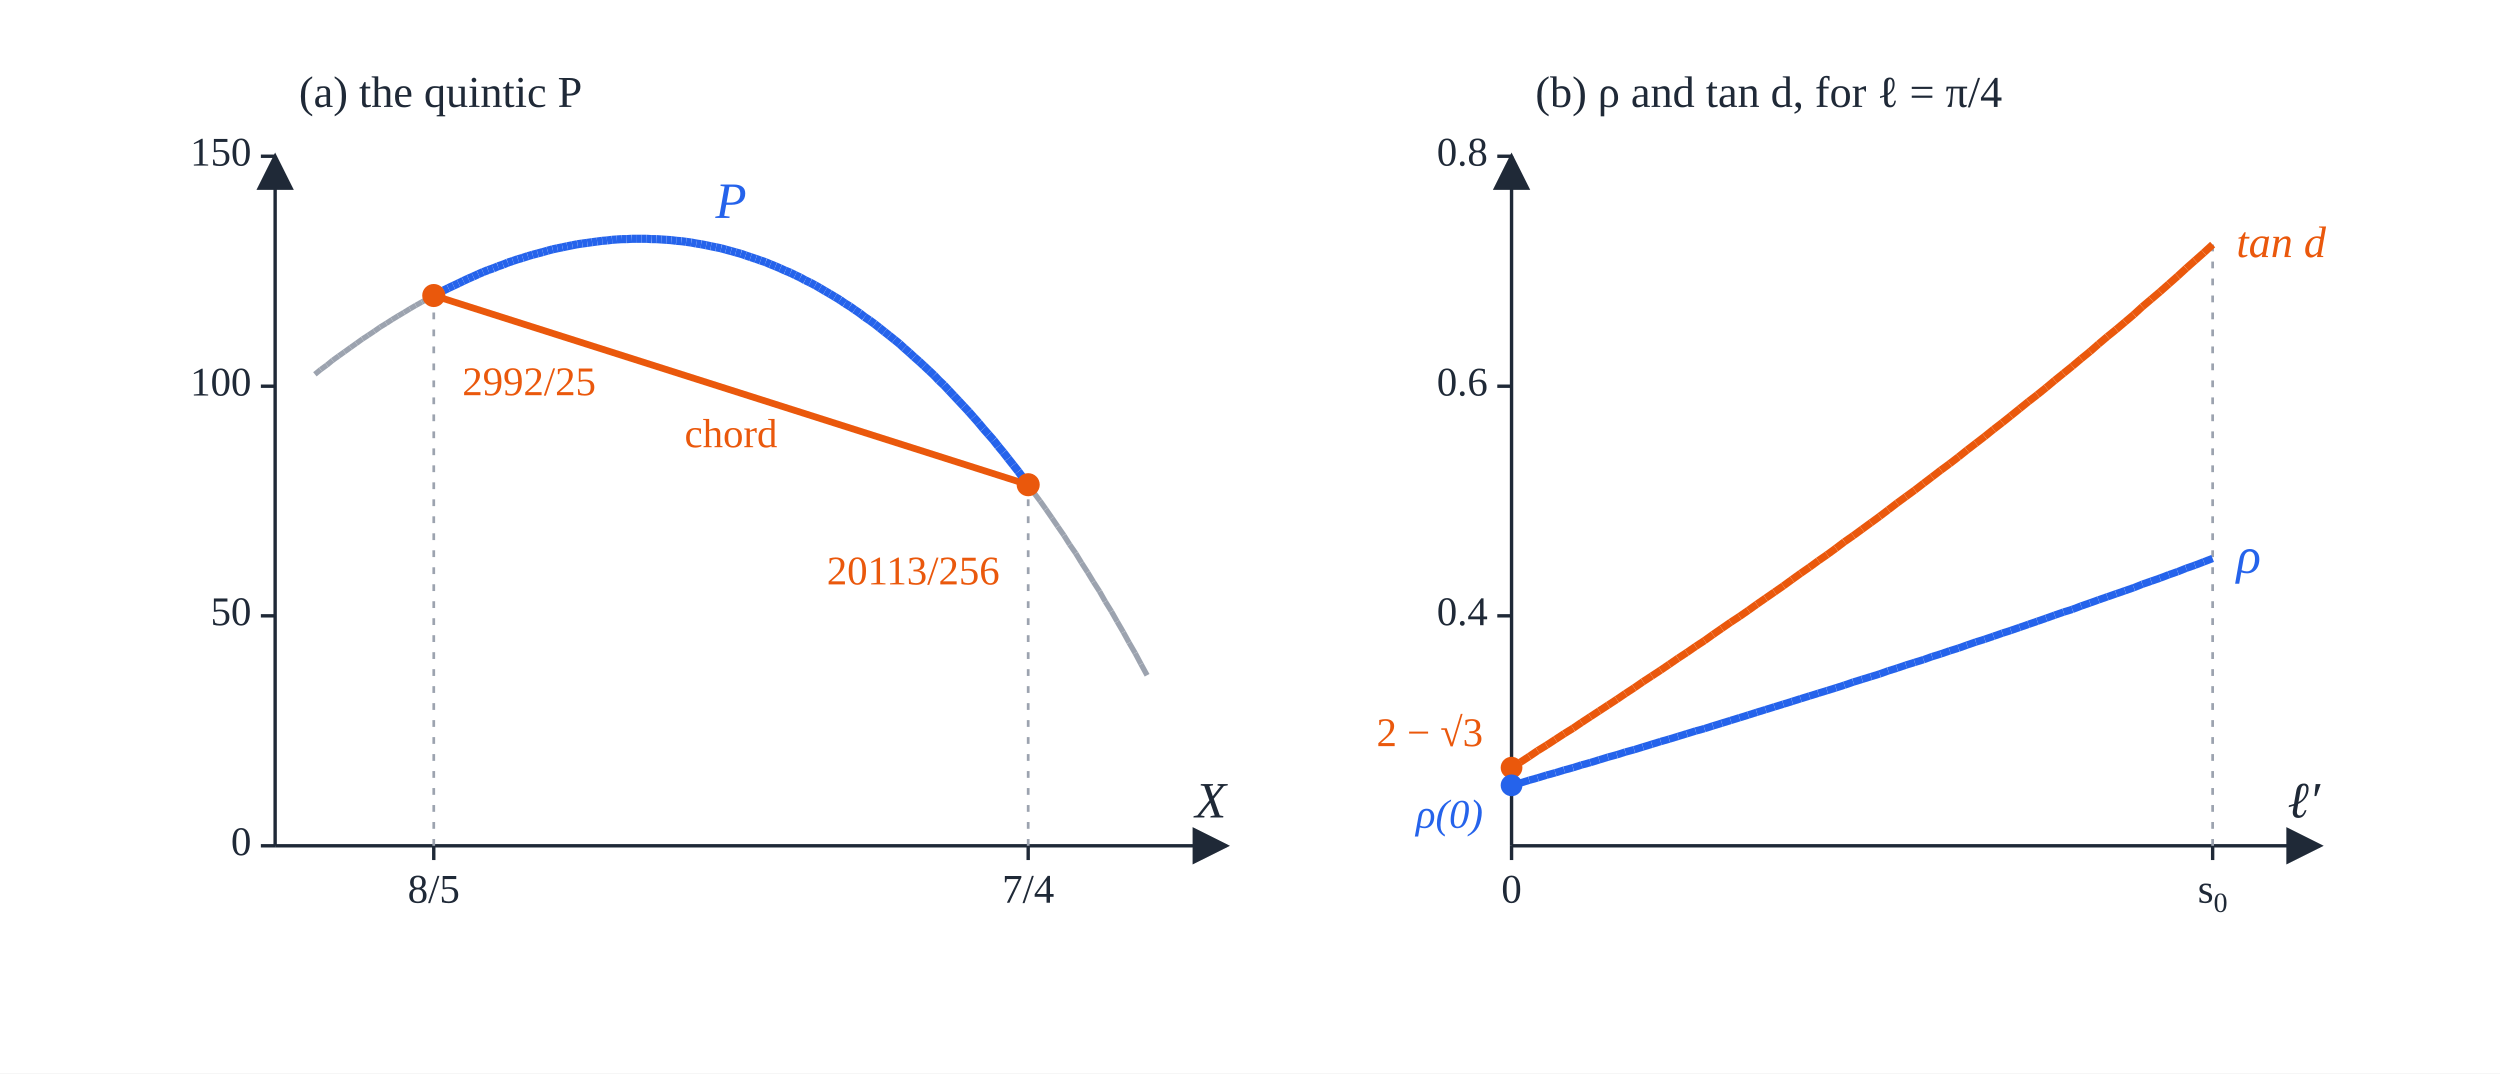
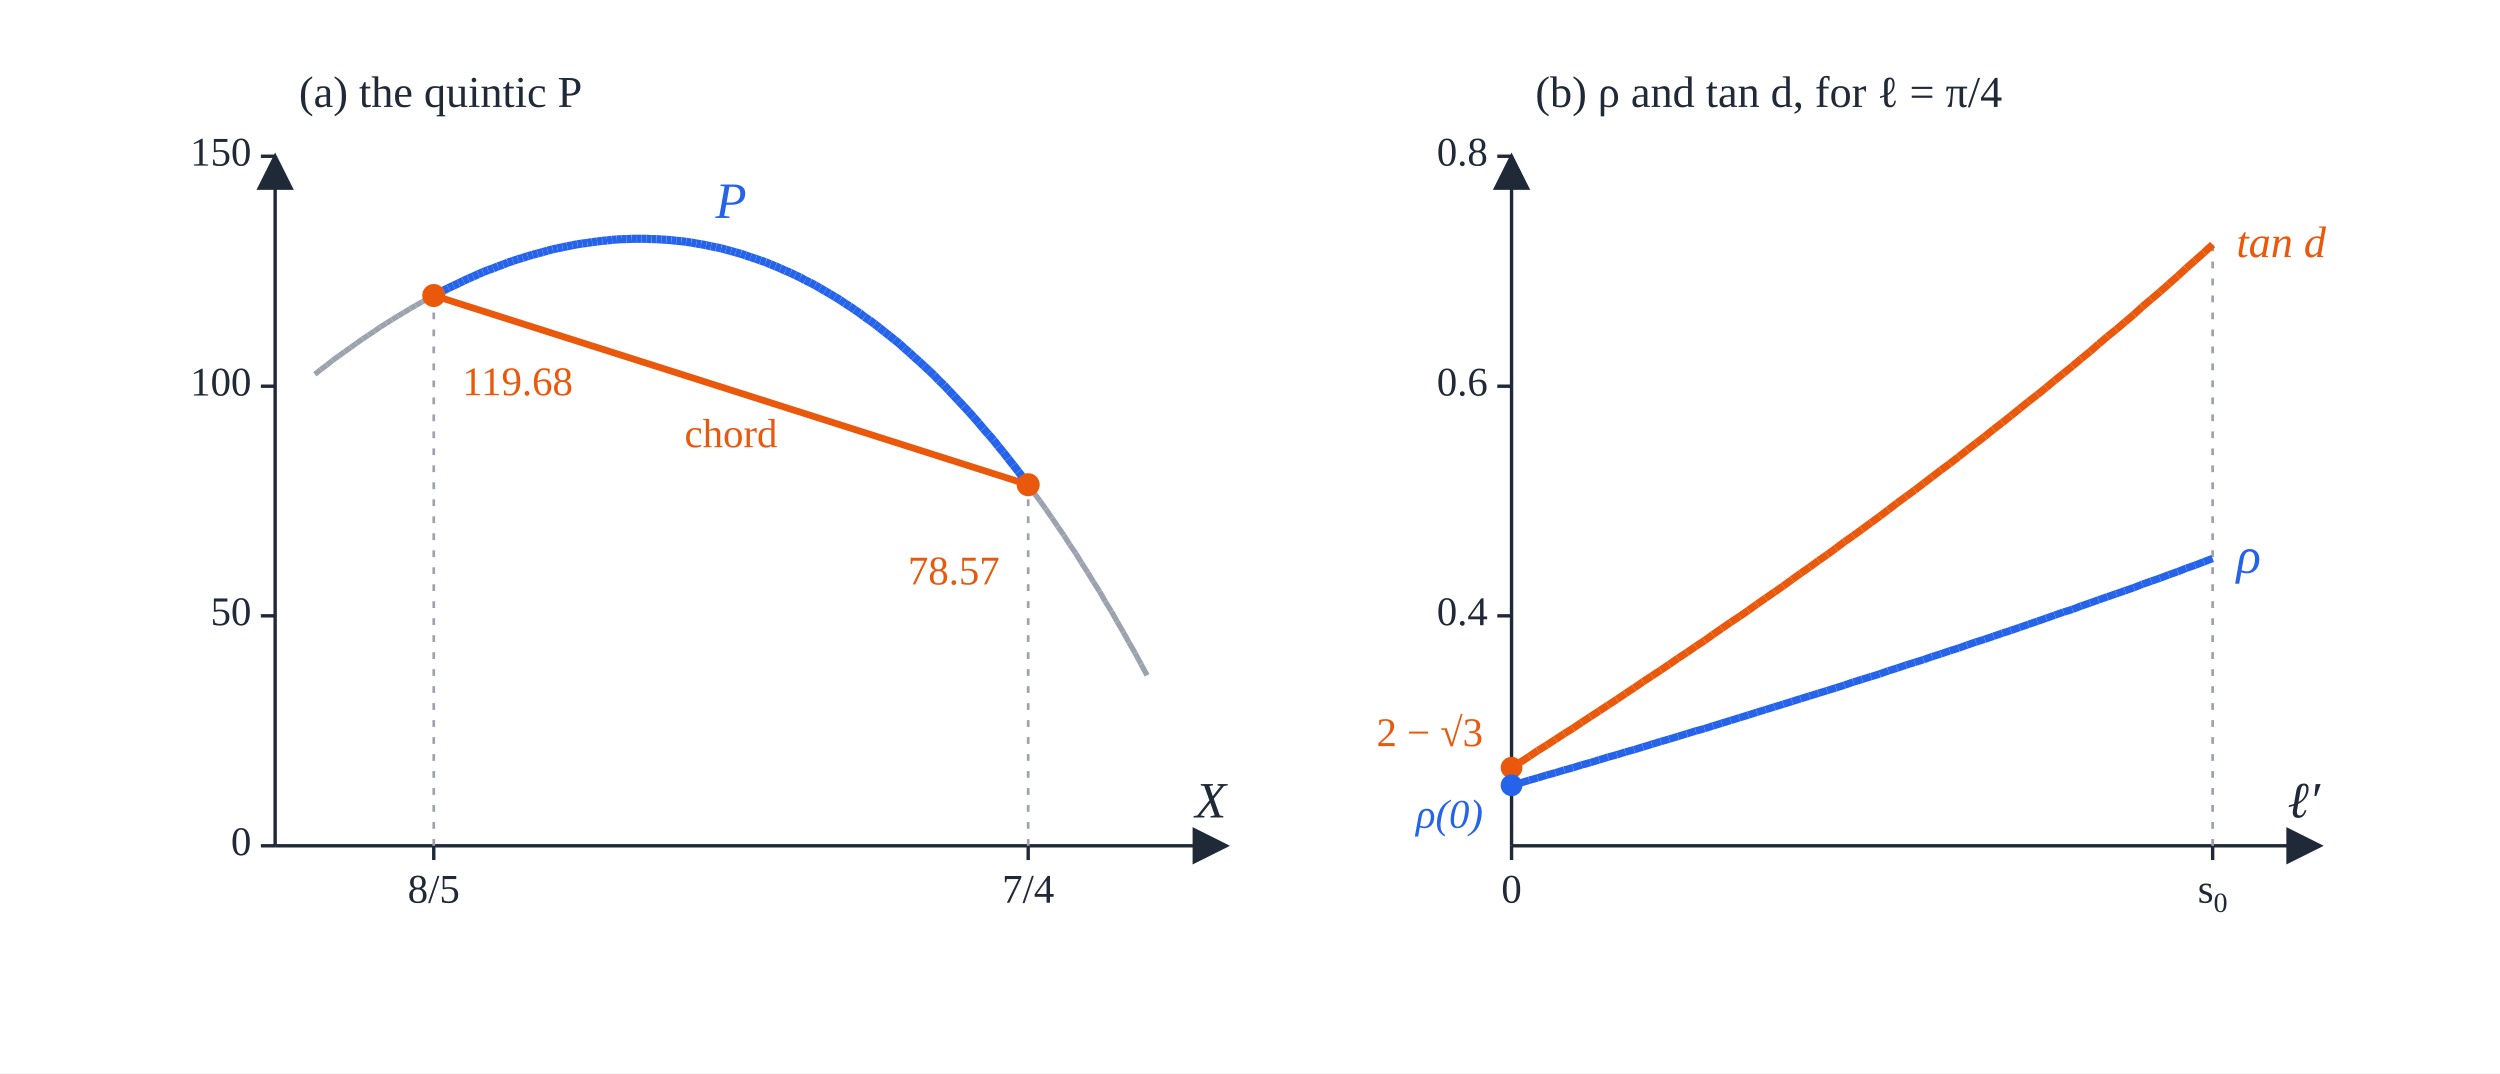
- <svg xmlns="http://www.w3.org/2000/svg" width="736" height="316" viewBox="0 0 736 316" role="img" aria-label="Left: the quintic P on [8/5, 7/4], concave and above its chord through the positive end values 2992/25 and 20113/256. Right: for the source label pi/4, the ratio rho on [0, s0] below tan d with d = pi/12 + l′; at 0 it starts at rho(0), just below 2 - root 3 = tan(pi/12)">
+ <svg xmlns="http://www.w3.org/2000/svg" width="736" height="316" viewBox="0 0 736 316" role="img" aria-label="Left: the quintic P on [8/5, 7/4], concave and above its chord through the positive end values 119.68 and about 78.57. Right: for the source label pi/4, the ratio rho on [0, s0] below tan d with d = pi/12 + l′; at 0 it starts at rho(0), just below 2 - root 3 = tan(pi/12)">
  <defs>
    <marker id="arrow" viewBox="0 0 10 10" refX="9" refY="5" markerUnits="userSpaceOnUse" markerWidth="11" markerHeight="11" orient="auto-start-reverse">
      <path d="M 0 0 L 10 5 L 0 10 z" fill="#1f2937" />
    </marker>
  </defs>
  <rect width="100%" height="100%" fill="#ffffff" />
  <line x1="81.0" y1="249.0" x2="361.0" y2="249.0" stroke="#1f2937" stroke-width="1" marker-end="url(#arrow)" />
  <line x1="81.0" y1="249.0" x2="81.0" y2="46.0" stroke="#1f2937" stroke-width="1" marker-end="url(#arrow)" />
  <line x1="127.7" y1="249.0" x2="127.7" y2="253.2" stroke="#1f2937" stroke-width="1" />
  <text x="127.7" y="263.0" font-size="12" font-family="Georgia, 'Times New Roman', serif" fill="#1f2937" text-anchor="middle" dominant-baseline="middle">8/5</text>
  <line x1="302.7" y1="249.0" x2="302.7" y2="253.2" stroke="#1f2937" stroke-width="1" />
  <text x="302.7" y="263.0" font-size="12" font-family="Georgia, 'Times New Roman', serif" fill="#1f2937" text-anchor="middle" dominant-baseline="middle">7/4</text>
  <line x1="81.0" y1="249.0" x2="76.8" y2="249.0" stroke="#1f2937" stroke-width="1" />
  <text x="74.0" y="249.0" font-size="12" font-family="Georgia, 'Times New Roman', serif" fill="#1f2937" text-anchor="end" dominant-baseline="middle">0</text>
  <line x1="81.0" y1="181.3" x2="76.8" y2="181.3" stroke="#1f2937" stroke-width="1" />
  <text x="74.0" y="181.3" font-size="12" font-family="Georgia, 'Times New Roman', serif" fill="#1f2937" text-anchor="end" dominant-baseline="middle">50</text>
  <line x1="81.0" y1="113.7" x2="76.8" y2="113.7" stroke="#1f2937" stroke-width="1" />
  <text x="74.0" y="113.7" font-size="12" font-family="Georgia, 'Times New Roman', serif" fill="#1f2937" text-anchor="end" dominant-baseline="middle">100</text>
  <line x1="81.0" y1="46.0" x2="76.8" y2="46.0" stroke="#1f2937" stroke-width="1" />
  <text x="74.0" y="46.0" font-size="12" font-family="Georgia, 'Times New Roman', serif" fill="#1f2937" text-anchor="end" dominant-baseline="middle">150</text>
  <text x="361.0" y="236.4" font-size="15" font-family="Georgia, 'Times New Roman', serif" fill="#1f2937" text-anchor="end" dominant-baseline="middle" font-style="italic">X</text>
  <line x1="127.7" y1="249.0" x2="127.7" y2="87.0" stroke="#9ca3af" stroke-width="0.8" stroke-dasharray="2 3" />
  <line x1="302.7" y1="249.0" x2="302.7" y2="142.7" stroke="#9ca3af" stroke-width="0.8" stroke-dasharray="2 3" />
  <line x1="92.7" y1="110.2" x2="94.4" y2="108.8" stroke="#9ca3af" stroke-width="1.6" />
  <line x1="94.4" y1="108.8" x2="96.2" y2="107.5" stroke="#9ca3af" stroke-width="1.6" />
  <line x1="96.2" y1="107.5" x2="97.9" y2="106.1" stroke="#9ca3af" stroke-width="1.6" />
  <line x1="97.9" y1="106.1" x2="99.7" y2="104.8" stroke="#9ca3af" stroke-width="1.6" />
  <line x1="99.7" y1="104.8" x2="101.4" y2="103.6" stroke="#9ca3af" stroke-width="1.6" />
  <line x1="101.4" y1="103.6" x2="103.2" y2="102.3" stroke="#9ca3af" stroke-width="1.6" />
  <line x1="103.2" y1="102.3" x2="104.9" y2="101.1" stroke="#9ca3af" stroke-width="1.6" />
  <line x1="104.9" y1="101.1" x2="106.7" y2="99.8" stroke="#9ca3af" stroke-width="1.6" />
  <line x1="106.7" y1="99.8" x2="108.4" y2="98.7" stroke="#9ca3af" stroke-width="1.6" />
  <line x1="108.4" y1="98.7" x2="110.2" y2="97.5" stroke="#9ca3af" stroke-width="1.6" />
  <line x1="110.2" y1="97.5" x2="111.9" y2="96.3" stroke="#9ca3af" stroke-width="1.6" />
  <line x1="111.9" y1="96.3" x2="113.7" y2="95.2" stroke="#9ca3af" stroke-width="1.6" />
  <line x1="113.7" y1="95.2" x2="115.4" y2="94.1" stroke="#9ca3af" stroke-width="1.6" />
  <line x1="115.4" y1="94.1" x2="117.2" y2="93.0" stroke="#9ca3af" stroke-width="1.6" />
  <line x1="117.2" y1="93.0" x2="118.9" y2="92.0" stroke="#9ca3af" stroke-width="1.6" />
  <line x1="118.9" y1="92.0" x2="120.7" y2="90.9" stroke="#9ca3af" stroke-width="1.6" />
  <line x1="120.7" y1="90.9" x2="122.4" y2="89.9" stroke="#9ca3af" stroke-width="1.6" />
  <line x1="122.4" y1="89.9" x2="124.2" y2="88.9" stroke="#9ca3af" stroke-width="1.6" />
  <line x1="124.2" y1="88.9" x2="125.9" y2="88.0" stroke="#9ca3af" stroke-width="1.6" />
  <line x1="125.9" y1="88.0" x2="127.7" y2="87.0" stroke="#9ca3af" stroke-width="1.6" />
  <line x1="302.7" y1="142.7" x2="304.4" y2="145.1" stroke="#9ca3af" stroke-width="1.6" />
  <line x1="304.4" y1="145.1" x2="306.2" y2="147.5" stroke="#9ca3af" stroke-width="1.6" />
  <line x1="306.2" y1="147.5" x2="307.9" y2="149.9" stroke="#9ca3af" stroke-width="1.6" />
  <line x1="307.9" y1="149.9" x2="309.7" y2="152.5" stroke="#9ca3af" stroke-width="1.6" />
  <line x1="309.7" y1="152.5" x2="311.4" y2="155.0" stroke="#9ca3af" stroke-width="1.6" />
  <line x1="311.4" y1="155.0" x2="313.2" y2="157.6" stroke="#9ca3af" stroke-width="1.6" />
  <line x1="313.2" y1="157.6" x2="314.9" y2="160.3" stroke="#9ca3af" stroke-width="1.6" />
  <line x1="314.9" y1="160.3" x2="316.7" y2="162.9" stroke="#9ca3af" stroke-width="1.6" />
  <line x1="316.7" y1="162.9" x2="318.4" y2="165.7" stroke="#9ca3af" stroke-width="1.6" />
  <line x1="318.4" y1="165.7" x2="320.2" y2="168.5" stroke="#9ca3af" stroke-width="1.6" />
  <line x1="320.2" y1="168.5" x2="321.9" y2="171.3" stroke="#9ca3af" stroke-width="1.6" />
  <line x1="321.9" y1="171.3" x2="323.7" y2="174.1" stroke="#9ca3af" stroke-width="1.6" />
  <line x1="323.7" y1="174.1" x2="325.4" y2="177.1" stroke="#9ca3af" stroke-width="1.6" />
  <line x1="325.4" y1="177.1" x2="327.2" y2="180.0" stroke="#9ca3af" stroke-width="1.6" />
  <line x1="327.2" y1="180.0" x2="328.9" y2="183.0" stroke="#9ca3af" stroke-width="1.6" />
  <line x1="328.9" y1="183.0" x2="330.7" y2="186.1" stroke="#9ca3af" stroke-width="1.6" />
  <line x1="330.7" y1="186.1" x2="332.4" y2="189.2" stroke="#9ca3af" stroke-width="1.6" />
  <line x1="332.4" y1="189.2" x2="334.2" y2="192.3" stroke="#9ca3af" stroke-width="1.6" />
  <line x1="334.2" y1="192.3" x2="335.9" y2="195.5" stroke="#9ca3af" stroke-width="1.6" />
  <line x1="335.9" y1="195.5" x2="337.7" y2="198.8" stroke="#9ca3af" stroke-width="1.6" />
  <line x1="127.7" y1="87.0" x2="302.7" y2="142.7" stroke="#ea580c" stroke-width="2" />
  <line x1="127.7" y1="87.0" x2="129.1" y2="86.3" stroke="#2563eb" stroke-width="2.4" />
  <line x1="129.1" y1="86.3" x2="130.6" y2="85.5" stroke="#2563eb" stroke-width="2.4" />
  <line x1="130.6" y1="85.5" x2="132.0" y2="84.8" stroke="#2563eb" stroke-width="2.4" />
  <line x1="132.0" y1="84.8" x2="133.5" y2="84.1" stroke="#2563eb" stroke-width="2.4" />
  <line x1="133.5" y1="84.1" x2="135.0" y2="83.4" stroke="#2563eb" stroke-width="2.4" />
  <line x1="135.0" y1="83.4" x2="136.4" y2="82.7" stroke="#2563eb" stroke-width="2.4" />
  <line x1="136.4" y1="82.7" x2="137.9" y2="82.0" stroke="#2563eb" stroke-width="2.4" />
  <line x1="137.9" y1="82.0" x2="139.3" y2="81.4" stroke="#2563eb" stroke-width="2.4" />
  <line x1="139.3" y1="81.4" x2="140.8" y2="80.7" stroke="#2563eb" stroke-width="2.4" />
  <line x1="140.8" y1="80.7" x2="142.2" y2="80.1" stroke="#2563eb" stroke-width="2.4" />
  <line x1="142.2" y1="80.1" x2="143.7" y2="79.5" stroke="#2563eb" stroke-width="2.4" />
  <line x1="143.7" y1="79.5" x2="145.2" y2="79.0" stroke="#2563eb" stroke-width="2.4" />
  <line x1="145.2" y1="79.0" x2="146.6" y2="78.4" stroke="#2563eb" stroke-width="2.4" />
  <line x1="146.6" y1="78.4" x2="148.1" y2="77.9" stroke="#2563eb" stroke-width="2.4" />
  <line x1="148.1" y1="77.9" x2="149.5" y2="77.3" stroke="#2563eb" stroke-width="2.4" />
  <line x1="149.5" y1="77.3" x2="151.0" y2="76.8" stroke="#2563eb" stroke-width="2.4" />
  <line x1="151.0" y1="76.8" x2="152.5" y2="76.3" stroke="#2563eb" stroke-width="2.4" />
  <line x1="152.5" y1="76.3" x2="153.9" y2="75.9" stroke="#2563eb" stroke-width="2.4" />
  <line x1="153.9" y1="75.9" x2="155.4" y2="75.4" stroke="#2563eb" stroke-width="2.4" />
  <line x1="155.4" y1="75.4" x2="156.8" y2="75.0" stroke="#2563eb" stroke-width="2.4" />
  <line x1="156.8" y1="75.0" x2="158.3" y2="74.6" stroke="#2563eb" stroke-width="2.4" />
  <line x1="158.3" y1="74.6" x2="159.8" y2="74.2" stroke="#2563eb" stroke-width="2.4" />
  <line x1="159.8" y1="74.2" x2="161.2" y2="73.8" stroke="#2563eb" stroke-width="2.4" />
  <line x1="161.2" y1="73.8" x2="162.7" y2="73.4" stroke="#2563eb" stroke-width="2.4" />
  <line x1="162.7" y1="73.4" x2="164.1" y2="73.1" stroke="#2563eb" stroke-width="2.4" />
  <line x1="164.1" y1="73.1" x2="165.6" y2="72.8" stroke="#2563eb" stroke-width="2.4" />
  <line x1="165.6" y1="72.8" x2="167.0" y2="72.5" stroke="#2563eb" stroke-width="2.4" />
  <line x1="167.0" y1="72.5" x2="168.5" y2="72.2" stroke="#2563eb" stroke-width="2.4" />
  <line x1="168.5" y1="72.2" x2="170.0" y2="71.9" stroke="#2563eb" stroke-width="2.4" />
  <line x1="170.0" y1="71.9" x2="171.4" y2="71.7" stroke="#2563eb" stroke-width="2.4" />
  <line x1="171.4" y1="71.7" x2="172.9" y2="71.5" stroke="#2563eb" stroke-width="2.4" />
  <line x1="172.9" y1="71.5" x2="174.3" y2="71.3" stroke="#2563eb" stroke-width="2.4" />
  <line x1="174.3" y1="71.3" x2="175.8" y2="71.1" stroke="#2563eb" stroke-width="2.4" />
  <line x1="175.8" y1="71.1" x2="177.3" y2="70.9" stroke="#2563eb" stroke-width="2.4" />
  <line x1="177.3" y1="70.9" x2="178.7" y2="70.8" stroke="#2563eb" stroke-width="2.4" />
  <line x1="178.7" y1="70.8" x2="180.2" y2="70.6" stroke="#2563eb" stroke-width="2.4" />
  <line x1="180.2" y1="70.6" x2="181.6" y2="70.5" stroke="#2563eb" stroke-width="2.4" />
  <line x1="181.6" y1="70.5" x2="183.1" y2="70.4" stroke="#2563eb" stroke-width="2.4" />
  <line x1="183.1" y1="70.4" x2="184.5" y2="70.4" stroke="#2563eb" stroke-width="2.4" />
  <line x1="184.5" y1="70.4" x2="186.0" y2="70.3" stroke="#2563eb" stroke-width="2.4" />
  <line x1="186.0" y1="70.3" x2="187.5" y2="70.3" stroke="#2563eb" stroke-width="2.4" />
  <line x1="187.5" y1="70.3" x2="188.9" y2="70.3" stroke="#2563eb" stroke-width="2.4" />
  <line x1="188.9" y1="70.3" x2="190.4" y2="70.3" stroke="#2563eb" stroke-width="2.4" />
  <line x1="190.4" y1="70.3" x2="191.8" y2="70.4" stroke="#2563eb" stroke-width="2.4" />
  <line x1="191.8" y1="70.4" x2="193.3" y2="70.4" stroke="#2563eb" stroke-width="2.4" />
  <line x1="193.3" y1="70.4" x2="194.7" y2="70.5" stroke="#2563eb" stroke-width="2.4" />
  <line x1="194.7" y1="70.5" x2="196.2" y2="70.6" stroke="#2563eb" stroke-width="2.4" />
  <line x1="196.2" y1="70.6" x2="197.7" y2="70.7" stroke="#2563eb" stroke-width="2.4" />
  <line x1="197.7" y1="70.7" x2="199.1" y2="70.9" stroke="#2563eb" stroke-width="2.4" />
  <line x1="199.1" y1="70.9" x2="200.6" y2="71.0" stroke="#2563eb" stroke-width="2.4" />
  <line x1="200.6" y1="71.0" x2="202.0" y2="71.2" stroke="#2563eb" stroke-width="2.4" />
  <line x1="202.0" y1="71.2" x2="203.5" y2="71.4" stroke="#2563eb" stroke-width="2.4" />
  <line x1="203.5" y1="71.4" x2="205.0" y2="71.7" stroke="#2563eb" stroke-width="2.4" />
  <line x1="205.0" y1="71.7" x2="206.4" y2="71.9" stroke="#2563eb" stroke-width="2.4" />
  <line x1="206.4" y1="71.9" x2="207.9" y2="72.2" stroke="#2563eb" stroke-width="2.4" />
  <line x1="207.9" y1="72.2" x2="209.3" y2="72.5" stroke="#2563eb" stroke-width="2.4" />
  <line x1="209.3" y1="72.5" x2="210.8" y2="72.8" stroke="#2563eb" stroke-width="2.4" />
  <line x1="210.8" y1="72.8" x2="212.3" y2="73.1" stroke="#2563eb" stroke-width="2.4" />
  <line x1="212.3" y1="73.1" x2="213.7" y2="73.5" stroke="#2563eb" stroke-width="2.4" />
  <line x1="213.7" y1="73.5" x2="215.2" y2="73.9" stroke="#2563eb" stroke-width="2.4" />
  <line x1="215.2" y1="73.9" x2="216.6" y2="74.3" stroke="#2563eb" stroke-width="2.4" />
  <line x1="216.6" y1="74.3" x2="218.1" y2="74.7" stroke="#2563eb" stroke-width="2.4" />
  <line x1="218.1" y1="74.7" x2="219.5" y2="75.2" stroke="#2563eb" stroke-width="2.4" />
  <line x1="219.5" y1="75.2" x2="221.0" y2="75.7" stroke="#2563eb" stroke-width="2.4" />
  <line x1="221.0" y1="75.7" x2="222.5" y2="76.2" stroke="#2563eb" stroke-width="2.4" />
  <line x1="222.5" y1="76.2" x2="223.9" y2="76.7" stroke="#2563eb" stroke-width="2.4" />
  <line x1="223.9" y1="76.7" x2="225.4" y2="77.2" stroke="#2563eb" stroke-width="2.4" />
  <line x1="225.4" y1="77.2" x2="226.8" y2="77.8" stroke="#2563eb" stroke-width="2.4" />
  <line x1="226.8" y1="77.8" x2="228.3" y2="78.4" stroke="#2563eb" stroke-width="2.4" />
  <line x1="228.3" y1="78.4" x2="229.7" y2="79.0" stroke="#2563eb" stroke-width="2.4" />
  <line x1="229.7" y1="79.0" x2="231.2" y2="79.7" stroke="#2563eb" stroke-width="2.4" />
  <line x1="231.2" y1="79.7" x2="232.7" y2="80.3" stroke="#2563eb" stroke-width="2.4" />
  <line x1="232.7" y1="80.3" x2="234.1" y2="81.0" stroke="#2563eb" stroke-width="2.4" />
  <line x1="234.1" y1="81.0" x2="235.6" y2="81.7" stroke="#2563eb" stroke-width="2.4" />
  <line x1="235.6" y1="81.7" x2="237.0" y2="82.5" stroke="#2563eb" stroke-width="2.4" />
  <line x1="237.0" y1="82.5" x2="238.5" y2="83.2" stroke="#2563eb" stroke-width="2.4" />
  <line x1="238.5" y1="83.2" x2="240.0" y2="84.0" stroke="#2563eb" stroke-width="2.4" />
  <line x1="240.0" y1="84.0" x2="241.4" y2="84.8" stroke="#2563eb" stroke-width="2.4" />
  <line x1="241.4" y1="84.8" x2="242.9" y2="85.7" stroke="#2563eb" stroke-width="2.4" />
  <line x1="242.9" y1="85.7" x2="244.3" y2="86.5" stroke="#2563eb" stroke-width="2.4" />
  <line x1="244.3" y1="86.5" x2="245.8" y2="87.4" stroke="#2563eb" stroke-width="2.4" />
  <line x1="245.8" y1="87.4" x2="247.3" y2="88.3" stroke="#2563eb" stroke-width="2.4" />
  <line x1="247.3" y1="88.3" x2="248.7" y2="89.3" stroke="#2563eb" stroke-width="2.4" />
  <line x1="248.7" y1="89.3" x2="250.2" y2="90.2" stroke="#2563eb" stroke-width="2.4" />
  <line x1="250.2" y1="90.2" x2="251.6" y2="91.2" stroke="#2563eb" stroke-width="2.4" />
  <line x1="251.6" y1="91.2" x2="253.1" y2="92.2" stroke="#2563eb" stroke-width="2.4" />
  <line x1="253.1" y1="92.2" x2="254.5" y2="93.3" stroke="#2563eb" stroke-width="2.4" />
  <line x1="254.5" y1="93.3" x2="256.0" y2="94.3" stroke="#2563eb" stroke-width="2.4" />
  <line x1="256.0" y1="94.3" x2="257.5" y2="95.4" stroke="#2563eb" stroke-width="2.4" />
  <line x1="257.5" y1="95.4" x2="258.9" y2="96.5" stroke="#2563eb" stroke-width="2.4" />
  <line x1="258.9" y1="96.5" x2="260.4" y2="97.7" stroke="#2563eb" stroke-width="2.4" />
  <line x1="260.4" y1="97.7" x2="261.8" y2="98.8" stroke="#2563eb" stroke-width="2.4" />
  <line x1="261.8" y1="98.8" x2="263.3" y2="100.0" stroke="#2563eb" stroke-width="2.4" />
  <line x1="263.3" y1="100.0" x2="264.8" y2="101.2" stroke="#2563eb" stroke-width="2.4" />
  <line x1="264.8" y1="101.2" x2="266.2" y2="102.5" stroke="#2563eb" stroke-width="2.4" />
  <line x1="266.2" y1="102.5" x2="267.7" y2="103.8" stroke="#2563eb" stroke-width="2.4" />
  <line x1="267.7" y1="103.8" x2="269.1" y2="105.1" stroke="#2563eb" stroke-width="2.4" />
  <line x1="269.1" y1="105.1" x2="270.6" y2="106.4" stroke="#2563eb" stroke-width="2.4" />
  <line x1="270.6" y1="106.4" x2="272.0" y2="107.7" stroke="#2563eb" stroke-width="2.4" />
  <line x1="272.0" y1="107.7" x2="273.5" y2="109.1" stroke="#2563eb" stroke-width="2.4" />
  <line x1="273.5" y1="109.1" x2="275.0" y2="110.5" stroke="#2563eb" stroke-width="2.4" />
  <line x1="275.0" y1="110.5" x2="276.4" y2="112.0" stroke="#2563eb" stroke-width="2.4" />
  <line x1="276.4" y1="112.0" x2="277.9" y2="113.4" stroke="#2563eb" stroke-width="2.4" />
  <line x1="277.9" y1="113.4" x2="279.3" y2="114.9" stroke="#2563eb" stroke-width="2.4" />
  <line x1="279.3" y1="114.9" x2="280.8" y2="116.5" stroke="#2563eb" stroke-width="2.4" />
  <line x1="280.8" y1="116.5" x2="282.2" y2="118.0" stroke="#2563eb" stroke-width="2.4" />
  <line x1="282.2" y1="118.0" x2="283.7" y2="119.6" stroke="#2563eb" stroke-width="2.4" />
  <line x1="283.7" y1="119.6" x2="285.2" y2="121.2" stroke="#2563eb" stroke-width="2.4" />
  <line x1="285.2" y1="121.2" x2="286.6" y2="122.8" stroke="#2563eb" stroke-width="2.4" />
  <line x1="286.6" y1="122.8" x2="288.1" y2="124.5" stroke="#2563eb" stroke-width="2.4" />
  <line x1="288.1" y1="124.5" x2="289.5" y2="126.2" stroke="#2563eb" stroke-width="2.4" />
  <line x1="289.5" y1="126.2" x2="291.0" y2="127.9" stroke="#2563eb" stroke-width="2.4" />
  <line x1="291.0" y1="127.9" x2="292.5" y2="129.6" stroke="#2563eb" stroke-width="2.4" />
  <line x1="292.5" y1="129.6" x2="293.9" y2="131.4" stroke="#2563eb" stroke-width="2.4" />
  <line x1="293.9" y1="131.4" x2="295.4" y2="133.2" stroke="#2563eb" stroke-width="2.4" />
  <line x1="295.4" y1="133.2" x2="296.8" y2="135.0" stroke="#2563eb" stroke-width="2.4" />
  <line x1="296.8" y1="135.0" x2="298.3" y2="136.9" stroke="#2563eb" stroke-width="2.4" />
  <line x1="298.3" y1="136.9" x2="299.8" y2="138.8" stroke="#2563eb" stroke-width="2.4" />
  <line x1="299.8" y1="138.8" x2="301.2" y2="140.7" stroke="#2563eb" stroke-width="2.4" />
  <line x1="301.2" y1="140.7" x2="302.7" y2="142.7" stroke="#2563eb" stroke-width="2.4" />
  <circle cx="127.7" cy="87.0" r="3.4" fill="#ea580c" />
-   <text x="136.1" y="113.6" font-size="12" font-family="Georgia, 'Times New Roman', serif" fill="#ea580c" text-anchor="start" dominant-baseline="middle">2992/25</text>
+   <text x="136.1" y="113.6" font-size="12" font-family="Georgia, 'Times New Roman', serif" fill="#ea580c" text-anchor="start" dominant-baseline="middle">119.68</text>
  <circle cx="302.7" cy="142.7" r="3.4" fill="#ea580c" />
-   <text x="294.3" y="169.3" font-size="12" font-family="Georgia, 'Times New Roman', serif" fill="#ea580c" text-anchor="end" dominant-baseline="middle">20113/256</text>
+   <text x="294.3" y="169.3" font-size="12" font-family="Georgia, 'Times New Roman', serif" fill="#ea580c" text-anchor="end" dominant-baseline="middle">78.57</text>
  <text x="215.2" y="59.9" font-size="15" font-family="Georgia, 'Times New Roman', serif" fill="#2563eb" text-anchor="middle" dominant-baseline="middle" font-style="italic">P</text>
  <text x="215.2" y="128.9" font-size="12" font-family="Georgia, 'Times New Roman', serif" fill="#ea580c" text-anchor="middle" dominant-baseline="middle">chord</text>
  <text x="88.0" y="28.5" font-size="13" font-family="Georgia, 'Times New Roman', serif" fill="#1f2937" text-anchor="start" dominant-baseline="middle">(a) the quintic P</text>
  <line x1="445.0" y1="249.0" x2="683.0" y2="249.0" stroke="#1f2937" stroke-width="1" marker-end="url(#arrow)" />
  <line x1="445.0" y1="249.0" x2="445.0" y2="46.0" stroke="#1f2937" stroke-width="1" marker-end="url(#arrow)" />
  <line x1="445.0" y1="249.0" x2="445.0" y2="253.2" stroke="#1f2937" stroke-width="1" />
  <text x="445.0" y="263.0" font-size="12" font-family="Georgia, 'Times New Roman', serif" fill="#1f2937" text-anchor="middle" dominant-baseline="middle">0</text>
  <line x1="651.4" y1="249.0" x2="651.4" y2="253.2" stroke="#1f2937" stroke-width="1" />
  <text x="651.4" y="263.0" font-size="12" font-family="Georgia, 'Times New Roman', serif" fill="#1f2937" text-anchor="middle" dominant-baseline="middle">s<tspan dy="3.6" font-size="8.2">0</tspan>
  </text>
  <line x1="445.0" y1="181.3" x2="440.8" y2="181.3" stroke="#1f2937" stroke-width="1" />
  <text x="438.0" y="181.3" font-size="12" font-family="Georgia, 'Times New Roman', serif" fill="#1f2937" text-anchor="end" dominant-baseline="middle">0.4</text>
  <line x1="445.0" y1="113.7" x2="440.8" y2="113.7" stroke="#1f2937" stroke-width="1" />
  <text x="438.0" y="113.7" font-size="12" font-family="Georgia, 'Times New Roman', serif" fill="#1f2937" text-anchor="end" dominant-baseline="middle">0.6</text>
  <line x1="445.0" y1="46.0" x2="440.8" y2="46.0" stroke="#1f2937" stroke-width="1" />
  <text x="438.0" y="46.0" font-size="12" font-family="Georgia, 'Times New Roman', serif" fill="#1f2937" text-anchor="end" dominant-baseline="middle">0.8</text>
  <text x="683.0" y="236.4" font-size="15" font-family="Georgia, 'Times New Roman', serif" fill="#1f2937" text-anchor="end" dominant-baseline="middle" font-style="italic">ℓ′</text>
  <line x1="651.4" y1="249.0" x2="651.4" y2="72.0" stroke="#9ca3af" stroke-width="0.8" stroke-dasharray="2 3" />
  <line x1="445.0" y1="226.0" x2="447.6" y2="224.4" stroke="#ea580c" stroke-width="2.2" />
  <line x1="447.6" y1="224.4" x2="450.2" y2="222.7" stroke="#ea580c" stroke-width="2.2" />
  <line x1="450.2" y1="222.7" x2="452.7" y2="221.0" stroke="#ea580c" stroke-width="2.2" />
  <line x1="452.7" y1="221.0" x2="455.3" y2="219.4" stroke="#ea580c" stroke-width="2.2" />
  <line x1="455.3" y1="219.4" x2="457.9" y2="217.7" stroke="#ea580c" stroke-width="2.2" />
  <line x1="457.9" y1="217.7" x2="460.5" y2="216.0" stroke="#ea580c" stroke-width="2.2" />
  <line x1="460.5" y1="216.0" x2="463.1" y2="214.4" stroke="#ea580c" stroke-width="2.2" />
  <line x1="463.1" y1="214.4" x2="465.6" y2="212.7" stroke="#ea580c" stroke-width="2.2" />
  <line x1="465.6" y1="212.7" x2="468.2" y2="211.0" stroke="#ea580c" stroke-width="2.2" />
  <line x1="468.2" y1="211.0" x2="470.8" y2="209.3" stroke="#ea580c" stroke-width="2.2" />
  <line x1="470.8" y1="209.3" x2="473.4" y2="207.6" stroke="#ea580c" stroke-width="2.2" />
  <line x1="473.4" y1="207.6" x2="476.0" y2="205.9" stroke="#ea580c" stroke-width="2.2" />
  <line x1="476.0" y1="205.9" x2="478.5" y2="204.2" stroke="#ea580c" stroke-width="2.2" />
  <line x1="478.5" y1="204.2" x2="481.1" y2="202.5" stroke="#ea580c" stroke-width="2.2" />
  <line x1="481.1" y1="202.5" x2="483.7" y2="200.7" stroke="#ea580c" stroke-width="2.2" />
  <line x1="483.7" y1="200.7" x2="486.3" y2="199.0" stroke="#ea580c" stroke-width="2.2" />
  <line x1="486.3" y1="199.0" x2="488.9" y2="197.3" stroke="#ea580c" stroke-width="2.2" />
  <line x1="488.9" y1="197.3" x2="491.4" y2="195.6" stroke="#ea580c" stroke-width="2.2" />
  <line x1="491.4" y1="195.6" x2="494.0" y2="193.8" stroke="#ea580c" stroke-width="2.2" />
  <line x1="494.0" y1="193.8" x2="496.6" y2="192.1" stroke="#ea580c" stroke-width="2.2" />
  <line x1="496.6" y1="192.1" x2="499.2" y2="190.3" stroke="#ea580c" stroke-width="2.2" />
  <line x1="499.2" y1="190.3" x2="501.8" y2="188.6" stroke="#ea580c" stroke-width="2.2" />
  <line x1="501.8" y1="188.6" x2="504.3" y2="186.8" stroke="#ea580c" stroke-width="2.2" />
  <line x1="504.3" y1="186.8" x2="506.9" y2="185.0" stroke="#ea580c" stroke-width="2.2" />
  <line x1="506.9" y1="185.0" x2="509.5" y2="183.2" stroke="#ea580c" stroke-width="2.2" />
  <line x1="509.5" y1="183.2" x2="512.1" y2="181.5" stroke="#ea580c" stroke-width="2.2" />
  <line x1="512.1" y1="181.5" x2="514.7" y2="179.7" stroke="#ea580c" stroke-width="2.2" />
  <line x1="514.7" y1="179.7" x2="517.2" y2="177.9" stroke="#ea580c" stroke-width="2.2" />
  <line x1="517.2" y1="177.9" x2="519.8" y2="176.1" stroke="#ea580c" stroke-width="2.2" />
  <line x1="519.8" y1="176.1" x2="522.4" y2="174.3" stroke="#ea580c" stroke-width="2.2" />
  <line x1="522.4" y1="174.3" x2="525.0" y2="172.5" stroke="#ea580c" stroke-width="2.2" />
  <line x1="525.0" y1="172.5" x2="527.6" y2="170.6" stroke="#ea580c" stroke-width="2.2" />
  <line x1="527.6" y1="170.6" x2="530.1" y2="168.8" stroke="#ea580c" stroke-width="2.2" />
  <line x1="530.1" y1="168.8" x2="532.7" y2="167.0" stroke="#ea580c" stroke-width="2.2" />
  <line x1="532.7" y1="167.0" x2="535.3" y2="165.1" stroke="#ea580c" stroke-width="2.2" />
  <line x1="535.3" y1="165.1" x2="537.9" y2="163.3" stroke="#ea580c" stroke-width="2.2" />
  <line x1="537.9" y1="163.3" x2="540.5" y2="161.4" stroke="#ea580c" stroke-width="2.2" />
  <line x1="540.5" y1="161.4" x2="543.0" y2="159.5" stroke="#ea580c" stroke-width="2.2" />
  <line x1="543.0" y1="159.5" x2="545.6" y2="157.7" stroke="#ea580c" stroke-width="2.2" />
  <line x1="545.6" y1="157.7" x2="548.2" y2="155.8" stroke="#ea580c" stroke-width="2.2" />
  <line x1="548.2" y1="155.8" x2="550.8" y2="153.9" stroke="#ea580c" stroke-width="2.2" />
  <line x1="550.8" y1="153.9" x2="553.4" y2="152.0" stroke="#ea580c" stroke-width="2.2" />
  <line x1="553.4" y1="152.0" x2="555.9" y2="150.1" stroke="#ea580c" stroke-width="2.2" />
  <line x1="555.9" y1="150.1" x2="558.5" y2="148.1" stroke="#ea580c" stroke-width="2.2" />
  <line x1="558.5" y1="148.1" x2="561.1" y2="146.2" stroke="#ea580c" stroke-width="2.2" />
  <line x1="561.1" y1="146.2" x2="563.7" y2="144.3" stroke="#ea580c" stroke-width="2.2" />
  <line x1="563.7" y1="144.3" x2="566.3" y2="142.3" stroke="#ea580c" stroke-width="2.2" />
  <line x1="566.3" y1="142.3" x2="568.8" y2="140.4" stroke="#ea580c" stroke-width="2.2" />
  <line x1="568.8" y1="140.4" x2="571.4" y2="138.4" stroke="#ea580c" stroke-width="2.2" />
  <line x1="571.4" y1="138.4" x2="574.0" y2="136.5" stroke="#ea580c" stroke-width="2.2" />
  <line x1="574.0" y1="136.5" x2="576.6" y2="134.5" stroke="#ea580c" stroke-width="2.2" />
  <line x1="576.6" y1="134.5" x2="579.1" y2="132.5" stroke="#ea580c" stroke-width="2.2" />
  <line x1="579.1" y1="132.5" x2="581.7" y2="130.5" stroke="#ea580c" stroke-width="2.2" />
  <line x1="581.7" y1="130.5" x2="584.3" y2="128.5" stroke="#ea580c" stroke-width="2.2" />
  <line x1="584.3" y1="128.5" x2="586.9" y2="126.4" stroke="#ea580c" stroke-width="2.2" />
  <line x1="586.9" y1="126.4" x2="589.5" y2="124.4" stroke="#ea580c" stroke-width="2.2" />
  <line x1="589.5" y1="124.4" x2="592.0" y2="122.4" stroke="#ea580c" stroke-width="2.2" />
  <line x1="592.0" y1="122.4" x2="594.6" y2="120.3" stroke="#ea580c" stroke-width="2.2" />
  <line x1="594.6" y1="120.3" x2="597.2" y2="118.2" stroke="#ea580c" stroke-width="2.2" />
  <line x1="597.2" y1="118.2" x2="599.8" y2="116.2" stroke="#ea580c" stroke-width="2.2" />
  <line x1="599.8" y1="116.2" x2="602.4" y2="114.1" stroke="#ea580c" stroke-width="2.2" />
  <line x1="602.4" y1="114.1" x2="604.9" y2="112.0" stroke="#ea580c" stroke-width="2.2" />
  <line x1="604.9" y1="112.0" x2="607.5" y2="109.9" stroke="#ea580c" stroke-width="2.2" />
  <line x1="607.5" y1="109.9" x2="610.1" y2="107.8" stroke="#ea580c" stroke-width="2.2" />
  <line x1="610.1" y1="107.8" x2="612.7" y2="105.6" stroke="#ea580c" stroke-width="2.2" />
  <line x1="612.7" y1="105.6" x2="615.3" y2="103.5" stroke="#ea580c" stroke-width="2.2" />
  <line x1="615.3" y1="103.5" x2="617.8" y2="101.3" stroke="#ea580c" stroke-width="2.2" />
  <line x1="617.8" y1="101.3" x2="620.4" y2="99.1" stroke="#ea580c" stroke-width="2.2" />
  <line x1="620.4" y1="99.1" x2="623.0" y2="97.0" stroke="#ea580c" stroke-width="2.2" />
  <line x1="623.0" y1="97.0" x2="625.6" y2="94.8" stroke="#ea580c" stroke-width="2.2" />
  <line x1="625.6" y1="94.8" x2="628.2" y2="92.6" stroke="#ea580c" stroke-width="2.2" />
  <line x1="628.2" y1="92.6" x2="630.7" y2="90.3" stroke="#ea580c" stroke-width="2.2" />
  <line x1="630.7" y1="90.3" x2="633.3" y2="88.1" stroke="#ea580c" stroke-width="2.2" />
  <line x1="633.3" y1="88.1" x2="635.9" y2="85.9" stroke="#ea580c" stroke-width="2.2" />
  <line x1="635.9" y1="85.9" x2="638.5" y2="83.6" stroke="#ea580c" stroke-width="2.2" />
  <line x1="638.5" y1="83.6" x2="641.1" y2="81.3" stroke="#ea580c" stroke-width="2.2" />
  <line x1="641.1" y1="81.3" x2="643.6" y2="79.0" stroke="#ea580c" stroke-width="2.2" />
  <line x1="643.6" y1="79.0" x2="646.2" y2="76.7" stroke="#ea580c" stroke-width="2.2" />
  <line x1="646.2" y1="76.7" x2="648.8" y2="74.4" stroke="#ea580c" stroke-width="2.2" />
  <line x1="648.8" y1="74.4" x2="651.4" y2="72.0" stroke="#ea580c" stroke-width="2.2" />
  <line x1="445.0" y1="231.2" x2="447.6" y2="230.5" stroke="#2563eb" stroke-width="2.2" />
  <line x1="447.6" y1="230.5" x2="450.2" y2="229.7" stroke="#2563eb" stroke-width="2.2" />
  <line x1="450.2" y1="229.7" x2="452.7" y2="229.0" stroke="#2563eb" stroke-width="2.2" />
  <line x1="452.7" y1="229.0" x2="455.3" y2="228.2" stroke="#2563eb" stroke-width="2.2" />
  <line x1="455.3" y1="228.2" x2="457.9" y2="227.5" stroke="#2563eb" stroke-width="2.2" />
  <line x1="457.9" y1="227.5" x2="460.5" y2="226.7" stroke="#2563eb" stroke-width="2.2" />
  <line x1="460.5" y1="226.7" x2="463.1" y2="226.0" stroke="#2563eb" stroke-width="2.2" />
  <line x1="463.1" y1="226.0" x2="465.6" y2="225.2" stroke="#2563eb" stroke-width="2.2" />
  <line x1="465.6" y1="225.2" x2="468.2" y2="224.5" stroke="#2563eb" stroke-width="2.2" />
  <line x1="468.2" y1="224.5" x2="470.8" y2="223.7" stroke="#2563eb" stroke-width="2.2" />
  <line x1="470.8" y1="223.7" x2="473.4" y2="222.9" stroke="#2563eb" stroke-width="2.2" />
  <line x1="473.4" y1="222.9" x2="476.0" y2="222.2" stroke="#2563eb" stroke-width="2.2" />
  <line x1="476.0" y1="222.2" x2="478.5" y2="221.4" stroke="#2563eb" stroke-width="2.2" />
  <line x1="478.5" y1="221.4" x2="481.1" y2="220.7" stroke="#2563eb" stroke-width="2.2" />
  <line x1="481.1" y1="220.7" x2="483.7" y2="219.9" stroke="#2563eb" stroke-width="2.2" />
  <line x1="483.7" y1="219.9" x2="486.3" y2="219.1" stroke="#2563eb" stroke-width="2.2" />
  <line x1="486.3" y1="219.1" x2="488.9" y2="218.3" stroke="#2563eb" stroke-width="2.2" />
  <line x1="488.9" y1="218.3" x2="491.4" y2="217.6" stroke="#2563eb" stroke-width="2.2" />
  <line x1="491.4" y1="217.6" x2="494.0" y2="216.8" stroke="#2563eb" stroke-width="2.2" />
  <line x1="494.0" y1="216.8" x2="496.6" y2="216.0" stroke="#2563eb" stroke-width="2.2" />
  <line x1="496.6" y1="216.0" x2="499.2" y2="215.2" stroke="#2563eb" stroke-width="2.2" />
  <line x1="499.2" y1="215.2" x2="501.8" y2="214.5" stroke="#2563eb" stroke-width="2.2" />
  <line x1="501.8" y1="214.5" x2="504.3" y2="213.7" stroke="#2563eb" stroke-width="2.2" />
  <line x1="504.3" y1="213.7" x2="506.9" y2="212.9" stroke="#2563eb" stroke-width="2.2" />
  <line x1="506.9" y1="212.9" x2="509.5" y2="212.1" stroke="#2563eb" stroke-width="2.2" />
  <line x1="509.5" y1="212.1" x2="512.1" y2="211.3" stroke="#2563eb" stroke-width="2.2" />
  <line x1="512.1" y1="211.3" x2="514.7" y2="210.5" stroke="#2563eb" stroke-width="2.2" />
  <line x1="514.7" y1="210.5" x2="517.2" y2="209.7" stroke="#2563eb" stroke-width="2.2" />
  <line x1="517.2" y1="209.7" x2="519.8" y2="208.9" stroke="#2563eb" stroke-width="2.2" />
  <line x1="519.8" y1="208.9" x2="522.4" y2="208.1" stroke="#2563eb" stroke-width="2.2" />
  <line x1="522.4" y1="208.1" x2="525.0" y2="207.3" stroke="#2563eb" stroke-width="2.2" />
  <line x1="525.0" y1="207.3" x2="527.6" y2="206.5" stroke="#2563eb" stroke-width="2.2" />
  <line x1="527.6" y1="206.5" x2="530.1" y2="205.7" stroke="#2563eb" stroke-width="2.2" />
  <line x1="530.1" y1="205.7" x2="532.7" y2="204.9" stroke="#2563eb" stroke-width="2.2" />
  <line x1="532.7" y1="204.9" x2="535.3" y2="204.1" stroke="#2563eb" stroke-width="2.2" />
  <line x1="535.3" y1="204.1" x2="537.9" y2="203.3" stroke="#2563eb" stroke-width="2.2" />
  <line x1="537.9" y1="203.3" x2="540.5" y2="202.5" stroke="#2563eb" stroke-width="2.2" />
  <line x1="540.5" y1="202.5" x2="543.0" y2="201.7" stroke="#2563eb" stroke-width="2.2" />
  <line x1="543.0" y1="201.7" x2="545.6" y2="200.8" stroke="#2563eb" stroke-width="2.2" />
  <line x1="545.6" y1="200.8" x2="548.2" y2="200.0" stroke="#2563eb" stroke-width="2.2" />
  <line x1="548.2" y1="200.0" x2="550.8" y2="199.2" stroke="#2563eb" stroke-width="2.2" />
  <line x1="550.8" y1="199.2" x2="553.4" y2="198.4" stroke="#2563eb" stroke-width="2.2" />
  <line x1="553.4" y1="198.4" x2="555.9" y2="197.5" stroke="#2563eb" stroke-width="2.2" />
  <line x1="555.9" y1="197.5" x2="558.5" y2="196.7" stroke="#2563eb" stroke-width="2.2" />
  <line x1="558.5" y1="196.7" x2="561.1" y2="195.8" stroke="#2563eb" stroke-width="2.2" />
  <line x1="561.1" y1="195.8" x2="563.7" y2="195.0" stroke="#2563eb" stroke-width="2.2" />
  <line x1="563.7" y1="195.0" x2="566.3" y2="194.2" stroke="#2563eb" stroke-width="2.2" />
  <line x1="566.3" y1="194.2" x2="568.8" y2="193.3" stroke="#2563eb" stroke-width="2.2" />
  <line x1="568.8" y1="193.3" x2="571.4" y2="192.5" stroke="#2563eb" stroke-width="2.2" />
  <line x1="571.4" y1="192.5" x2="574.0" y2="191.6" stroke="#2563eb" stroke-width="2.2" />
  <line x1="574.0" y1="191.6" x2="576.6" y2="190.8" stroke="#2563eb" stroke-width="2.2" />
  <line x1="576.6" y1="190.8" x2="579.1" y2="189.9" stroke="#2563eb" stroke-width="2.2" />
  <line x1="579.1" y1="189.9" x2="581.7" y2="189.0" stroke="#2563eb" stroke-width="2.2" />
  <line x1="581.7" y1="189.0" x2="584.3" y2="188.2" stroke="#2563eb" stroke-width="2.2" />
  <line x1="584.3" y1="188.2" x2="586.9" y2="187.3" stroke="#2563eb" stroke-width="2.2" />
  <line x1="586.9" y1="187.3" x2="589.5" y2="186.4" stroke="#2563eb" stroke-width="2.2" />
  <line x1="589.5" y1="186.4" x2="592.0" y2="185.6" stroke="#2563eb" stroke-width="2.2" />
  <line x1="592.0" y1="185.6" x2="594.6" y2="184.7" stroke="#2563eb" stroke-width="2.2" />
  <line x1="594.6" y1="184.7" x2="597.2" y2="183.8" stroke="#2563eb" stroke-width="2.2" />
  <line x1="597.2" y1="183.8" x2="599.8" y2="182.9" stroke="#2563eb" stroke-width="2.2" />
  <line x1="599.8" y1="182.9" x2="602.4" y2="182.0" stroke="#2563eb" stroke-width="2.2" />
  <line x1="602.4" y1="182.0" x2="604.9" y2="181.1" stroke="#2563eb" stroke-width="2.2" />
  <line x1="604.9" y1="181.1" x2="607.5" y2="180.2" stroke="#2563eb" stroke-width="2.2" />
  <line x1="607.5" y1="180.2" x2="610.1" y2="179.4" stroke="#2563eb" stroke-width="2.2" />
  <line x1="610.1" y1="179.4" x2="612.7" y2="178.4" stroke="#2563eb" stroke-width="2.2" />
  <line x1="612.7" y1="178.4" x2="615.3" y2="177.5" stroke="#2563eb" stroke-width="2.2" />
  <line x1="615.3" y1="177.5" x2="617.8" y2="176.6" stroke="#2563eb" stroke-width="2.2" />
  <line x1="617.8" y1="176.6" x2="620.4" y2="175.7" stroke="#2563eb" stroke-width="2.2" />
  <line x1="620.4" y1="175.7" x2="623.0" y2="174.8" stroke="#2563eb" stroke-width="2.2" />
  <line x1="623.0" y1="174.8" x2="625.6" y2="173.9" stroke="#2563eb" stroke-width="2.2" />
  <line x1="625.6" y1="173.9" x2="628.2" y2="173.0" stroke="#2563eb" stroke-width="2.2" />
  <line x1="628.2" y1="173.0" x2="630.7" y2="172.0" stroke="#2563eb" stroke-width="2.2" />
  <line x1="630.7" y1="172.0" x2="633.3" y2="171.1" stroke="#2563eb" stroke-width="2.2" />
  <line x1="633.3" y1="171.1" x2="635.9" y2="170.2" stroke="#2563eb" stroke-width="2.2" />
  <line x1="635.9" y1="170.2" x2="638.5" y2="169.2" stroke="#2563eb" stroke-width="2.2" />
  <line x1="638.5" y1="169.2" x2="641.1" y2="168.3" stroke="#2563eb" stroke-width="2.2" />
  <line x1="641.1" y1="168.3" x2="643.6" y2="167.3" stroke="#2563eb" stroke-width="2.2" />
  <line x1="643.6" y1="167.3" x2="646.2" y2="166.4" stroke="#2563eb" stroke-width="2.2" />
  <line x1="646.2" y1="166.4" x2="648.8" y2="165.4" stroke="#2563eb" stroke-width="2.2" />
  <line x1="648.8" y1="165.4" x2="651.4" y2="164.4" stroke="#2563eb" stroke-width="2.2" />
  <circle cx="445.0" cy="226.0" r="3.2" fill="#ea580c" />
  <circle cx="445.0" cy="231.2" r="3.2" fill="#2563eb" />
  <text x="436.6" y="216.9" font-size="12" font-family="Georgia, 'Times New Roman', serif" fill="#ea580c" text-anchor="end" dominant-baseline="middle">2 − √3</text>
  <text x="436.6" y="240.3" font-size="12" font-family="Georgia, 'Times New Roman', serif" fill="#2563eb" text-anchor="end" dominant-baseline="middle" font-style="italic">ρ(0)</text>
  <text x="658.4" y="72.0" font-size="13" font-family="Georgia, 'Times New Roman', serif" fill="#ea580c" text-anchor="start" dominant-baseline="middle" font-style="italic">tan d</text>
  <text x="658.4" y="164.4" font-size="15" font-family="Georgia, 'Times New Roman', serif" fill="#2563eb" text-anchor="start" dominant-baseline="middle" font-style="italic">ρ</text>
  <text x="452.0" y="28.5" font-size="13" font-family="Georgia, 'Times New Roman', serif" fill="#1f2937" text-anchor="start" dominant-baseline="middle">(b) ρ and tan d, for ℓ = π/4</text>
</svg>
